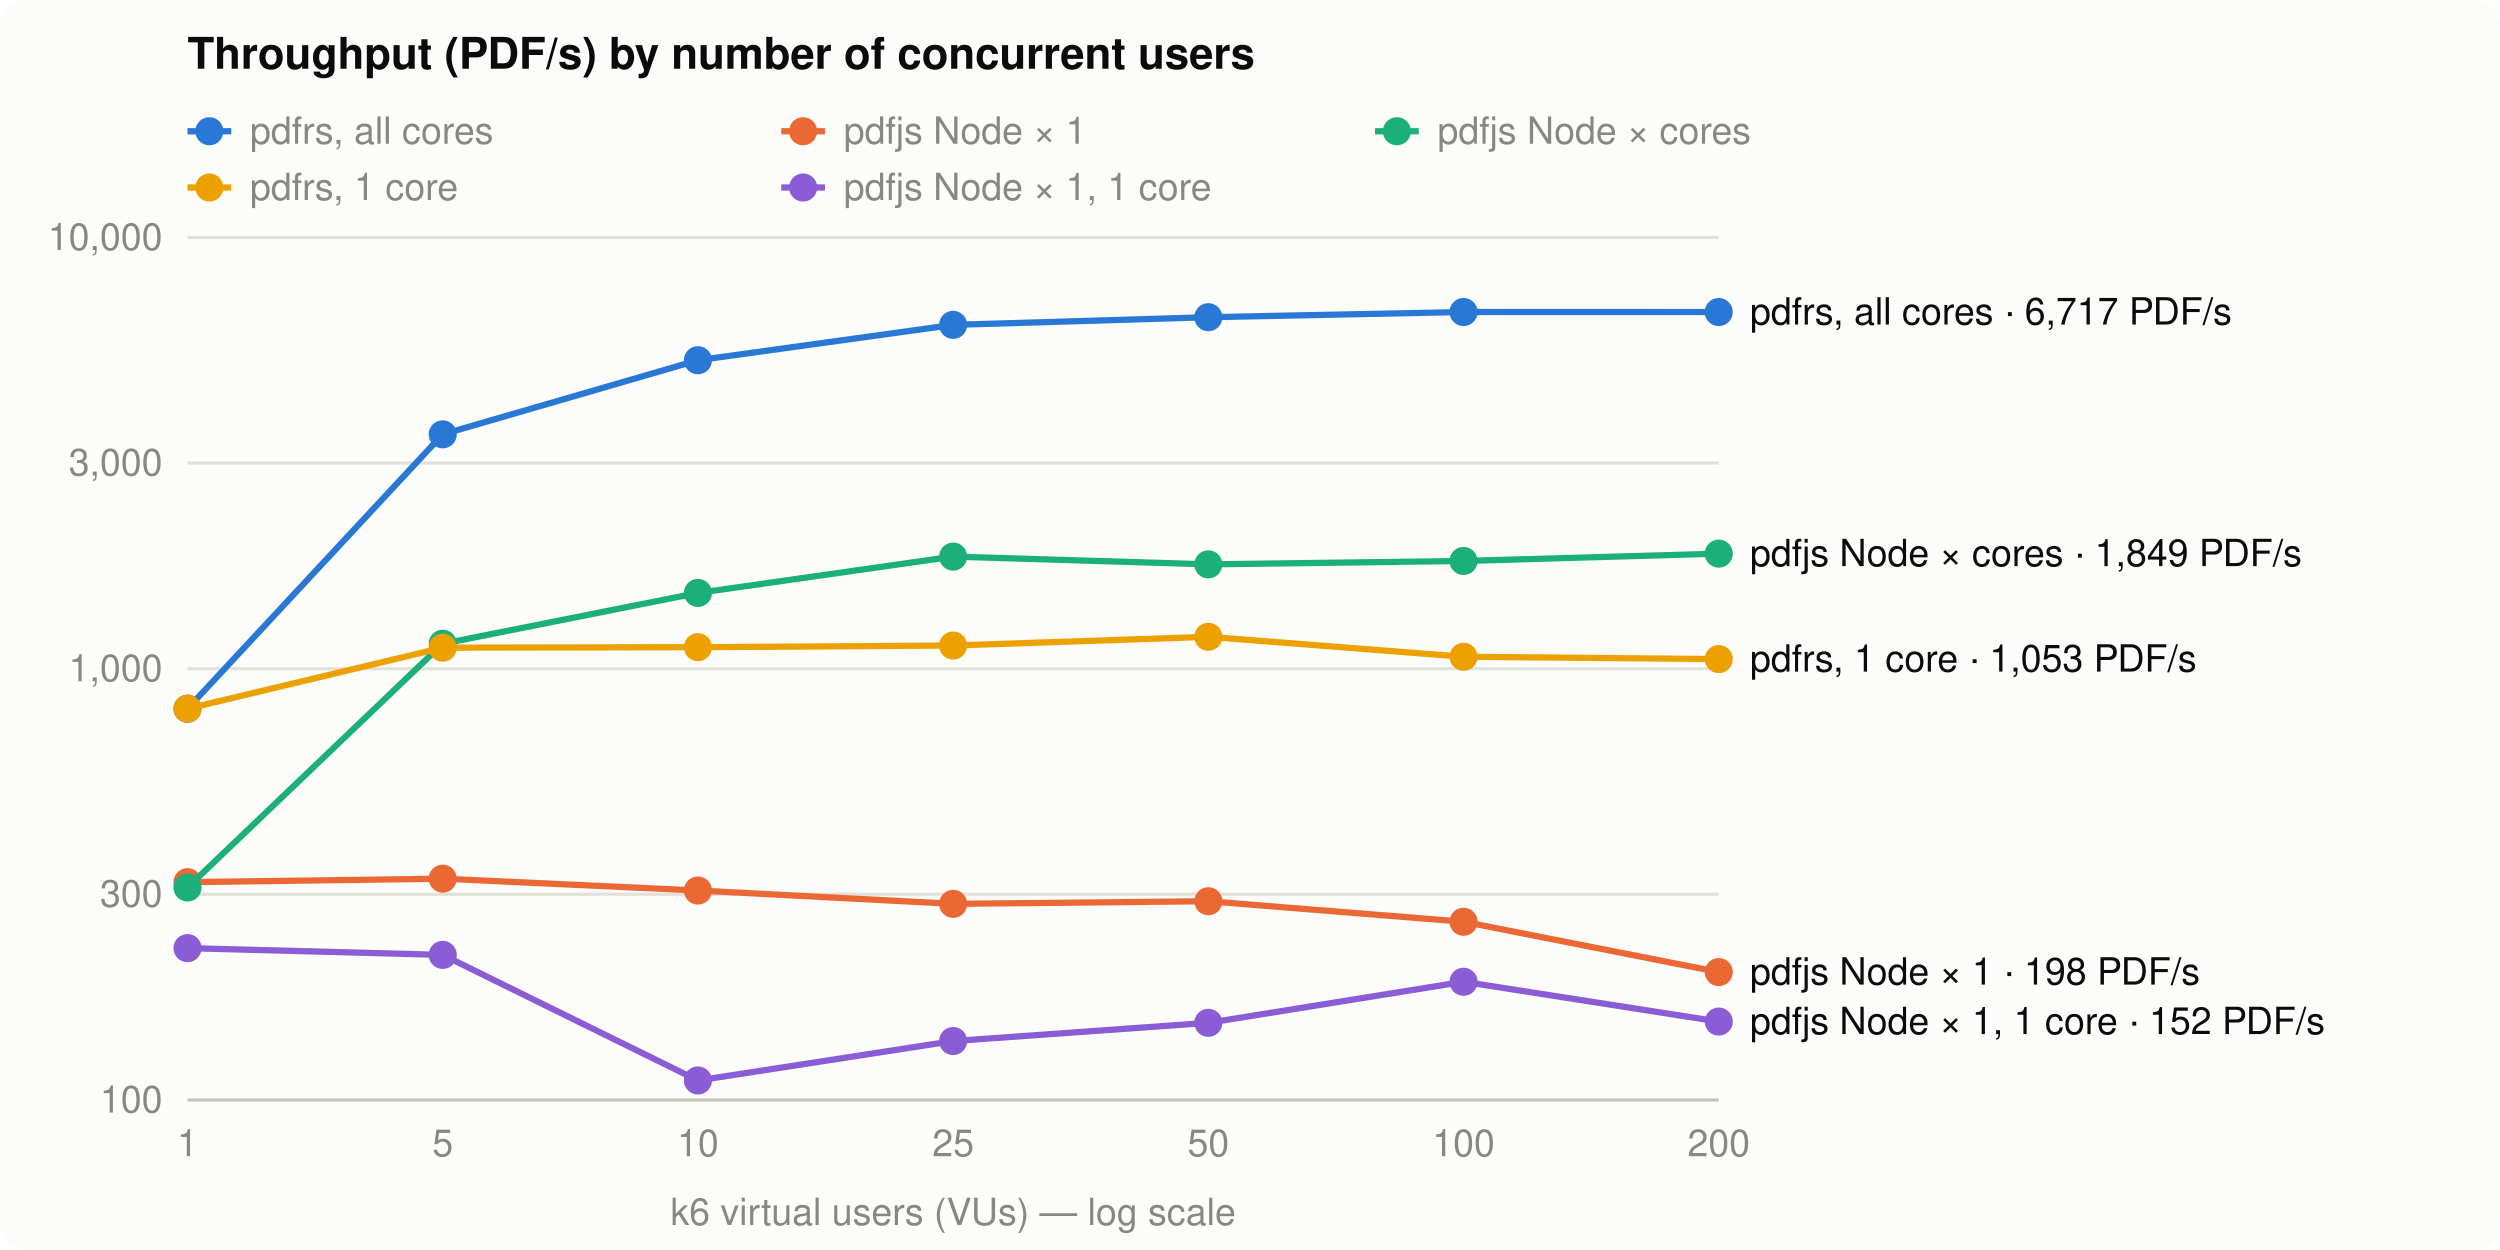
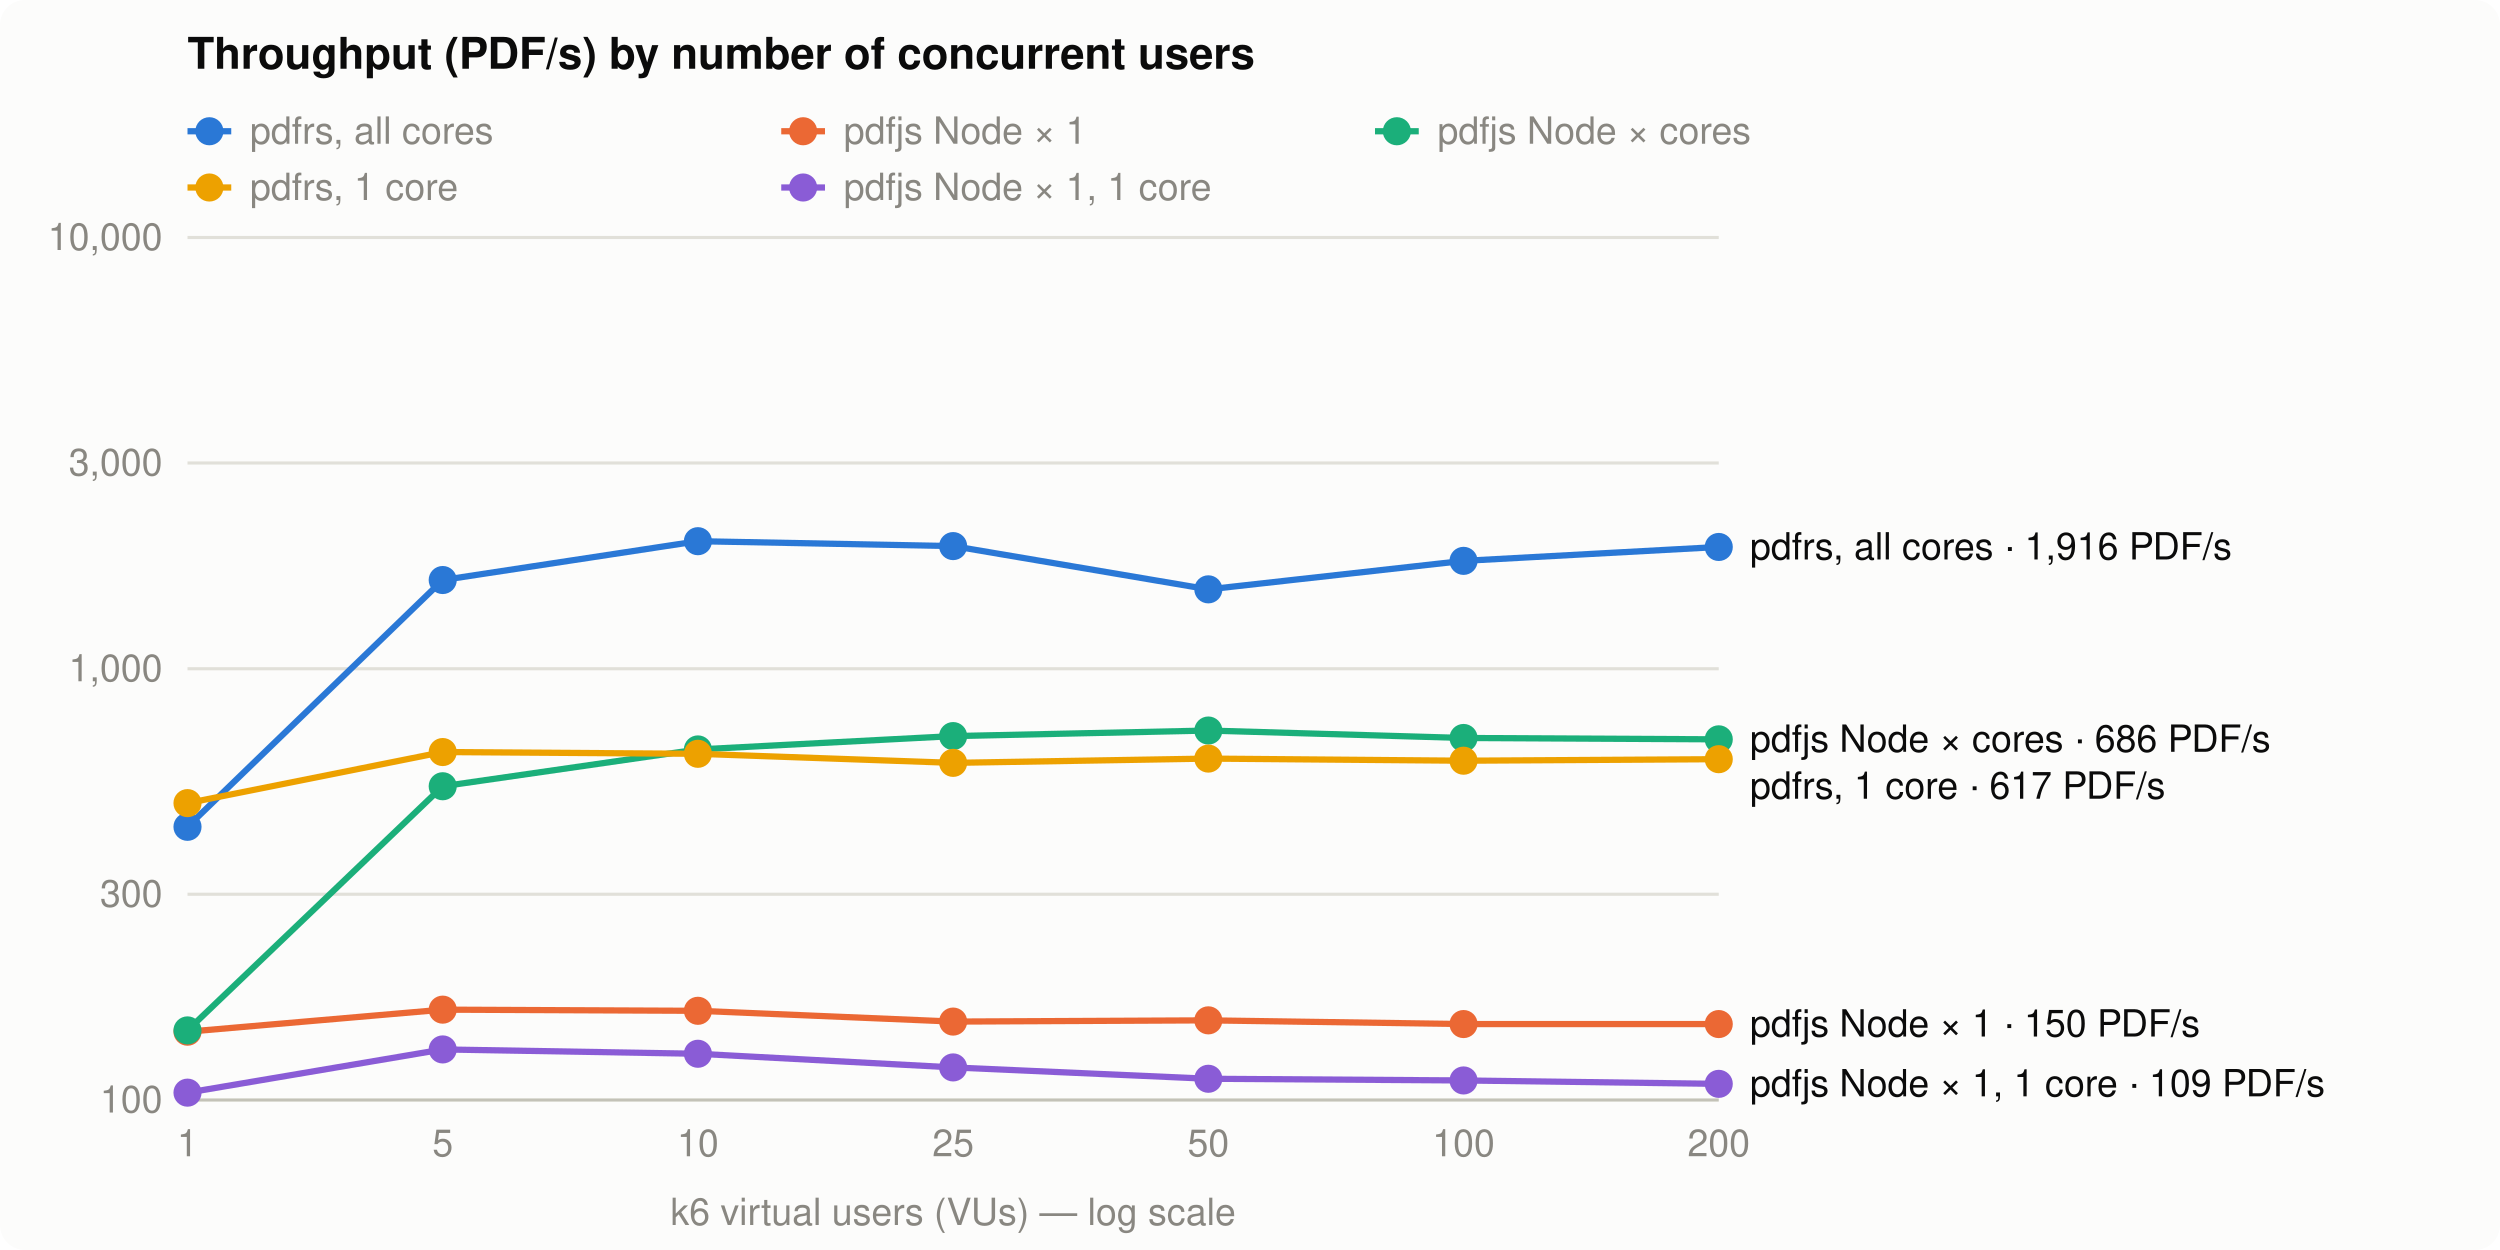
<svg xmlns="http://www.w3.org/2000/svg" viewBox="0 0 800 400" width="800" font-family="-apple-system, Segoe UI, Helvetica, sans-serif" font-size="12">
  <style>
  .bg{fill:#fcfcfb} .ink{fill:#0b0b0b} .muted{fill:#898781} .grid{stroke:#e1e0d9} .axis{stroke:#c3c2b7}
  .s1{stroke:#2a78d6;fill:#2a78d6} .s2{stroke:#eb6834;fill:#eb6834} .s3{stroke:#1baf7a;fill:#1baf7a} .s4{stroke:#eda100;fill:#eda100} .s5{stroke:#8a5cd6;fill:#8a5cd6}
  @media (prefers-color-scheme: dark){
    .bg{fill:#1a1a19} .ink{fill:#f0efec} .grid{stroke:#2c2c2a} .axis{stroke:#383835}
    .s1{stroke:#3987e5;fill:#3987e5} .s2{stroke:#d95926;fill:#d95926} .s3{stroke:#199e70;fill:#199e70} .s4{stroke:#c98500;fill:#c98500} .s5{stroke:#9b6fe3;fill:#9b6fe3}
  }
</style>
  <rect class="bg" width="800" height="400" rx="8" />
  <text class="ink" x="60" y="22" font-size="14" font-weight="600">Throughput (PDF/s) by number of concurrent users</text>
  <g transform="translate(60,42)">
    <line class="s1" x1="0" x2="14" y1="0" y2="0" stroke-width="2" />
    <circle class="s1" cx="7" r="4" />
    <text class="muted" x="20" y="4">pdfrs, all cores</text>
  </g>
  <g transform="translate(250,42)">
    <line class="s2" x1="0" x2="14" y1="0" y2="0" stroke-width="2" />
    <circle class="s2" cx="7" r="4" />
    <text class="muted" x="20" y="4">pdfjs Node × 1</text>
  </g>
  <g transform="translate(440,42)">
    <line class="s3" x1="0" x2="14" y1="0" y2="0" stroke-width="2" />
    <circle class="s3" cx="7" r="4" />
    <text class="muted" x="20" y="4">pdfjs Node × cores</text>
  </g>
  <g transform="translate(60,60)">
    <line class="s4" x1="0" x2="14" y1="0" y2="0" stroke-width="2" />
    <circle class="s4" cx="7" r="4" />
    <text class="muted" x="20" y="4">pdfrs, 1 core</text>
  </g>
  <g transform="translate(250,60)">
    <line class="s5" x1="0" x2="14" y1="0" y2="0" stroke-width="2" />
    <circle class="s5" cx="7" r="4" />
    <text class="muted" x="20" y="4">pdfjs Node × 1, 1 core</text>
  </g>
  <line class="axis" x1="60" x2="550" y1="352" y2="352" />
  <text class="muted" x="52" y="356" text-anchor="end">100</text>
  <line class="grid" x1="60" x2="550" y1="286.157" y2="286.157" />
  <text class="muted" x="52" y="290.157" text-anchor="end">300</text>
  <line class="grid" x1="60" x2="550" y1="214" y2="214" />
  <text class="muted" x="52" y="218" text-anchor="end">1,000</text>
  <line class="grid" x1="60" x2="550" y1="148.157" y2="148.157" />
  <text class="muted" x="52" y="152.157" text-anchor="end">3,000</text>
  <line class="grid" x1="60" x2="550" y1="76" y2="76" />
  <text class="muted" x="52" y="80" text-anchor="end">10,000</text>
  <text class="muted" x="60" y="370" text-anchor="middle">1</text>
  <text class="muted" x="141.667" y="370" text-anchor="middle">5</text>
  <text class="muted" x="223.333" y="370" text-anchor="middle">10</text>
  <text class="muted" x="305" y="370" text-anchor="middle">25</text>
  <text class="muted" x="386.667" y="370" text-anchor="middle">50</text>
  <text class="muted" x="468.333" y="370" text-anchor="middle">100</text>
  <text class="muted" x="550" y="370" text-anchor="middle">200</text>
  <text class="muted" x="305" y="392" text-anchor="middle">k6 virtual users (VUs) — log scale</text>
-   <polyline class="s1" style="fill:none" stroke-width="2" stroke-linejoin="round" points="60,226.777 141.667,138.987 223.333,115.272 305,103.958 386.667,101.505 468.333,99.841 550,99.85" />
-   <circle class="s1" cx="60" cy="226.777" r="4" />
-   <circle class="s1" cx="141.667" cy="138.987" r="4" />
-   <circle class="s1" cx="223.333" cy="115.272" r="4" />
-   <circle class="s1" cx="305" cy="103.958" r="4" />
-   <circle class="s1" cx="386.667" cy="101.505" r="4" />
-   <circle class="s1" cx="468.333" cy="99.841" r="4" />
-   <circle class="s1" cx="550" cy="99.85" r="4" />
-   <polyline class="s2" style="fill:none" stroke-width="2" stroke-linejoin="round" points="60,282.289 141.667,281.176 223.333,284.97 305,289.231 386.667,288.396 468.333,294.965 550,311.06" />
-   <circle class="s2" cx="60" cy="282.289" r="4" />
-   <circle class="s2" cx="141.667" cy="281.176" r="4" />
-   <circle class="s2" cx="223.333" cy="284.97" r="4" />
-   <circle class="s2" cx="305" cy="289.231" r="4" />
-   <circle class="s2" cx="386.667" cy="288.396" r="4" />
-   <circle class="s2" cx="468.333" cy="294.965" r="4" />
-   <circle class="s2" cx="550" cy="311.06" r="4" />
-   <polyline class="s3" style="fill:none" stroke-width="2" stroke-linejoin="round" points="60,283.999 141.667,205.99 223.333,189.739 305,178.11 386.667,180.598 468.333,179.509 550,177.163" />
-   <circle class="s3" cx="60" cy="283.999" r="4" />
-   <circle class="s3" cx="141.667" cy="205.99" r="4" />
-   <circle class="s3" cx="223.333" cy="189.739" r="4" />
-   <circle class="s3" cx="305" cy="178.11" r="4" />
-   <circle class="s3" cx="386.667" cy="180.598" r="4" />
-   <circle class="s3" cx="468.333" cy="179.509" r="4" />
-   <circle class="s3" cx="550" cy="177.163" r="4" />
-   <polyline class="s4" style="fill:none" stroke-width="2" stroke-linejoin="round" points="60,226.777 141.667,207.261 223.333,207.101 305,206.569 386.667,203.776 468.333,210.17 550,210.905" />
-   <circle class="s4" cx="60" cy="226.777" r="4" />
-   <circle class="s4" cx="141.667" cy="207.261" r="4" />
-   <circle class="s4" cx="223.333" cy="207.101" r="4" />
-   <circle class="s4" cx="305" cy="206.569" r="4" />
-   <circle class="s4" cx="386.667" cy="203.776" r="4" />
-   <circle class="s4" cx="468.333" cy="210.17" r="4" />
-   <circle class="s4" cx="550" cy="210.905" r="4" />
-   <polyline class="s5" style="fill:none" stroke-width="2" stroke-linejoin="round" points="60,303.399 141.667,305.569 223.333,345.745 305,333.133 386.667,327.301 468.333,314.166 550,326.906" />
-   <circle class="s5" cx="60" cy="303.399" r="4" />
-   <circle class="s5" cx="141.667" cy="305.569" r="4" />
-   <circle class="s5" cx="223.333" cy="345.745" r="4" />
-   <circle class="s5" cx="305" cy="333.133" r="4" />
-   <circle class="s5" cx="386.667" cy="327.301" r="4" />
-   <circle class="s5" cx="468.333" cy="314.166" r="4" />
-   <circle class="s5" cx="550" cy="326.906" r="4" />
-   <text class="ink" x="560" y="103.85">pdfrs, all cores · 6,717 PDF/s</text>
-   <text class="ink" x="560" y="181.163">pdfjs Node × cores · 1,849 PDF/s</text>
-   <text class="ink" x="560" y="214.905">pdfrs, 1 core · 1,053 PDF/s</text>
-   <text class="ink" x="560" y="315.06">pdfjs Node × 1 · 198 PDF/s</text>
-   <text class="ink" x="560" y="330.906">pdfjs Node × 1, 1 core · 152 PDF/s</text>
+   <polyline class="s1" style="fill:none" stroke-width="2" stroke-linejoin="round" points="60,264.581 141.667,185.607 223.333,173.181 305,174.749 386.667,188.591 468.333,179.476 550,175.029" />
+   <circle class="s1" cx="60" cy="264.581" r="4" />
+   <circle class="s1" cx="141.667" cy="185.607" r="4" />
+   <circle class="s1" cx="223.333" cy="173.181" r="4" />
+   <circle class="s1" cx="305" cy="174.749" r="4" />
+   <circle class="s1" cx="386.667" cy="188.591" r="4" />
+   <circle class="s1" cx="468.333" cy="179.476" r="4" />
+   <circle class="s1" cx="550" cy="175.029" r="4" />
+   <polyline class="s2" style="fill:none" stroke-width="2" stroke-linejoin="round" points="60,330.146 141.667,323.087 223.333,323.458 305,326.906 386.667,326.513 468.333,327.699 550,327.699" />
+   <circle class="s2" cx="60" cy="330.146" r="4" />
+   <circle class="s2" cx="141.667" cy="323.087" r="4" />
+   <circle class="s2" cx="223.333" cy="323.458" r="4" />
+   <circle class="s2" cx="305" cy="326.906" r="4" />
+   <circle class="s2" cx="386.667" cy="326.513" r="4" />
+   <circle class="s2" cx="468.333" cy="327.699" r="4" />
+   <circle class="s2" cx="550" cy="327.699" r="4" />
+   <polyline class="s3" style="fill:none" stroke-width="2" stroke-linejoin="round" points="60,329.731 141.667,251.599 223.333,239.818 305,235.548 386.667,233.771 468.333,236.152 550,236.587" />
+   <circle class="s3" cx="60" cy="329.731" r="4" />
+   <circle class="s3" cx="141.667" cy="251.599" r="4" />
+   <circle class="s3" cx="223.333" cy="239.818" r="4" />
+   <circle class="s3" cx="305" cy="235.548" r="4" />
+   <circle class="s3" cx="386.667" cy="233.771" r="4" />
+   <circle class="s3" cx="468.333" cy="236.152" r="4" />
+   <circle class="s3" cx="550" cy="236.587" r="4" />
+   <polyline class="s4" style="fill:none" stroke-width="2" stroke-linejoin="round" points="60,256.998 141.667,240.654 223.333,241.217 305,244.118 386.667,242.747 468.333,243.428 550,242.941" />
+   <circle class="s4" cx="60" cy="256.998" r="4" />
+   <circle class="s4" cx="141.667" cy="240.654" r="4" />
+   <circle class="s4" cx="223.333" cy="241.217" r="4" />
+   <circle class="s4" cx="305" cy="244.118" r="4" />
+   <circle class="s4" cx="386.667" cy="242.747" r="4" />
+   <circle class="s4" cx="468.333" cy="243.428" r="4" />
+   <circle class="s4" cx="550" cy="242.941" r="4" />
+   <polyline class="s5" style="fill:none" stroke-width="2" stroke-linejoin="round" points="60,349.649 141.667,335.817 223.333,337.205 305,341.575 386.667,345.208 468.333,345.745 550,346.835" />
+   <circle class="s5" cx="60" cy="349.649" r="4" />
+   <circle class="s5" cx="141.667" cy="335.817" r="4" />
+   <circle class="s5" cx="223.333" cy="337.205" r="4" />
+   <circle class="s5" cx="305" cy="341.575" r="4" />
+   <circle class="s5" cx="386.667" cy="345.208" r="4" />
+   <circle class="s5" cx="468.333" cy="345.745" r="4" />
+   <circle class="s5" cx="550" cy="346.835" r="4" />
+   <text class="ink" x="560" y="179.029">pdfrs, all cores · 1,916 PDF/s</text>
+   <text class="ink" x="560" y="240.587">pdfjs Node × cores · 686 PDF/s</text>
+   <text class="ink" x="560" y="255.587">pdfrs, 1 core · 617 PDF/s</text>
+   <text class="ink" x="560" y="331.699">pdfjs Node × 1 · 150 PDF/s</text>
+   <text class="ink" x="560" y="350.835">pdfjs Node × 1, 1 core · 109 PDF/s</text>
</svg>
